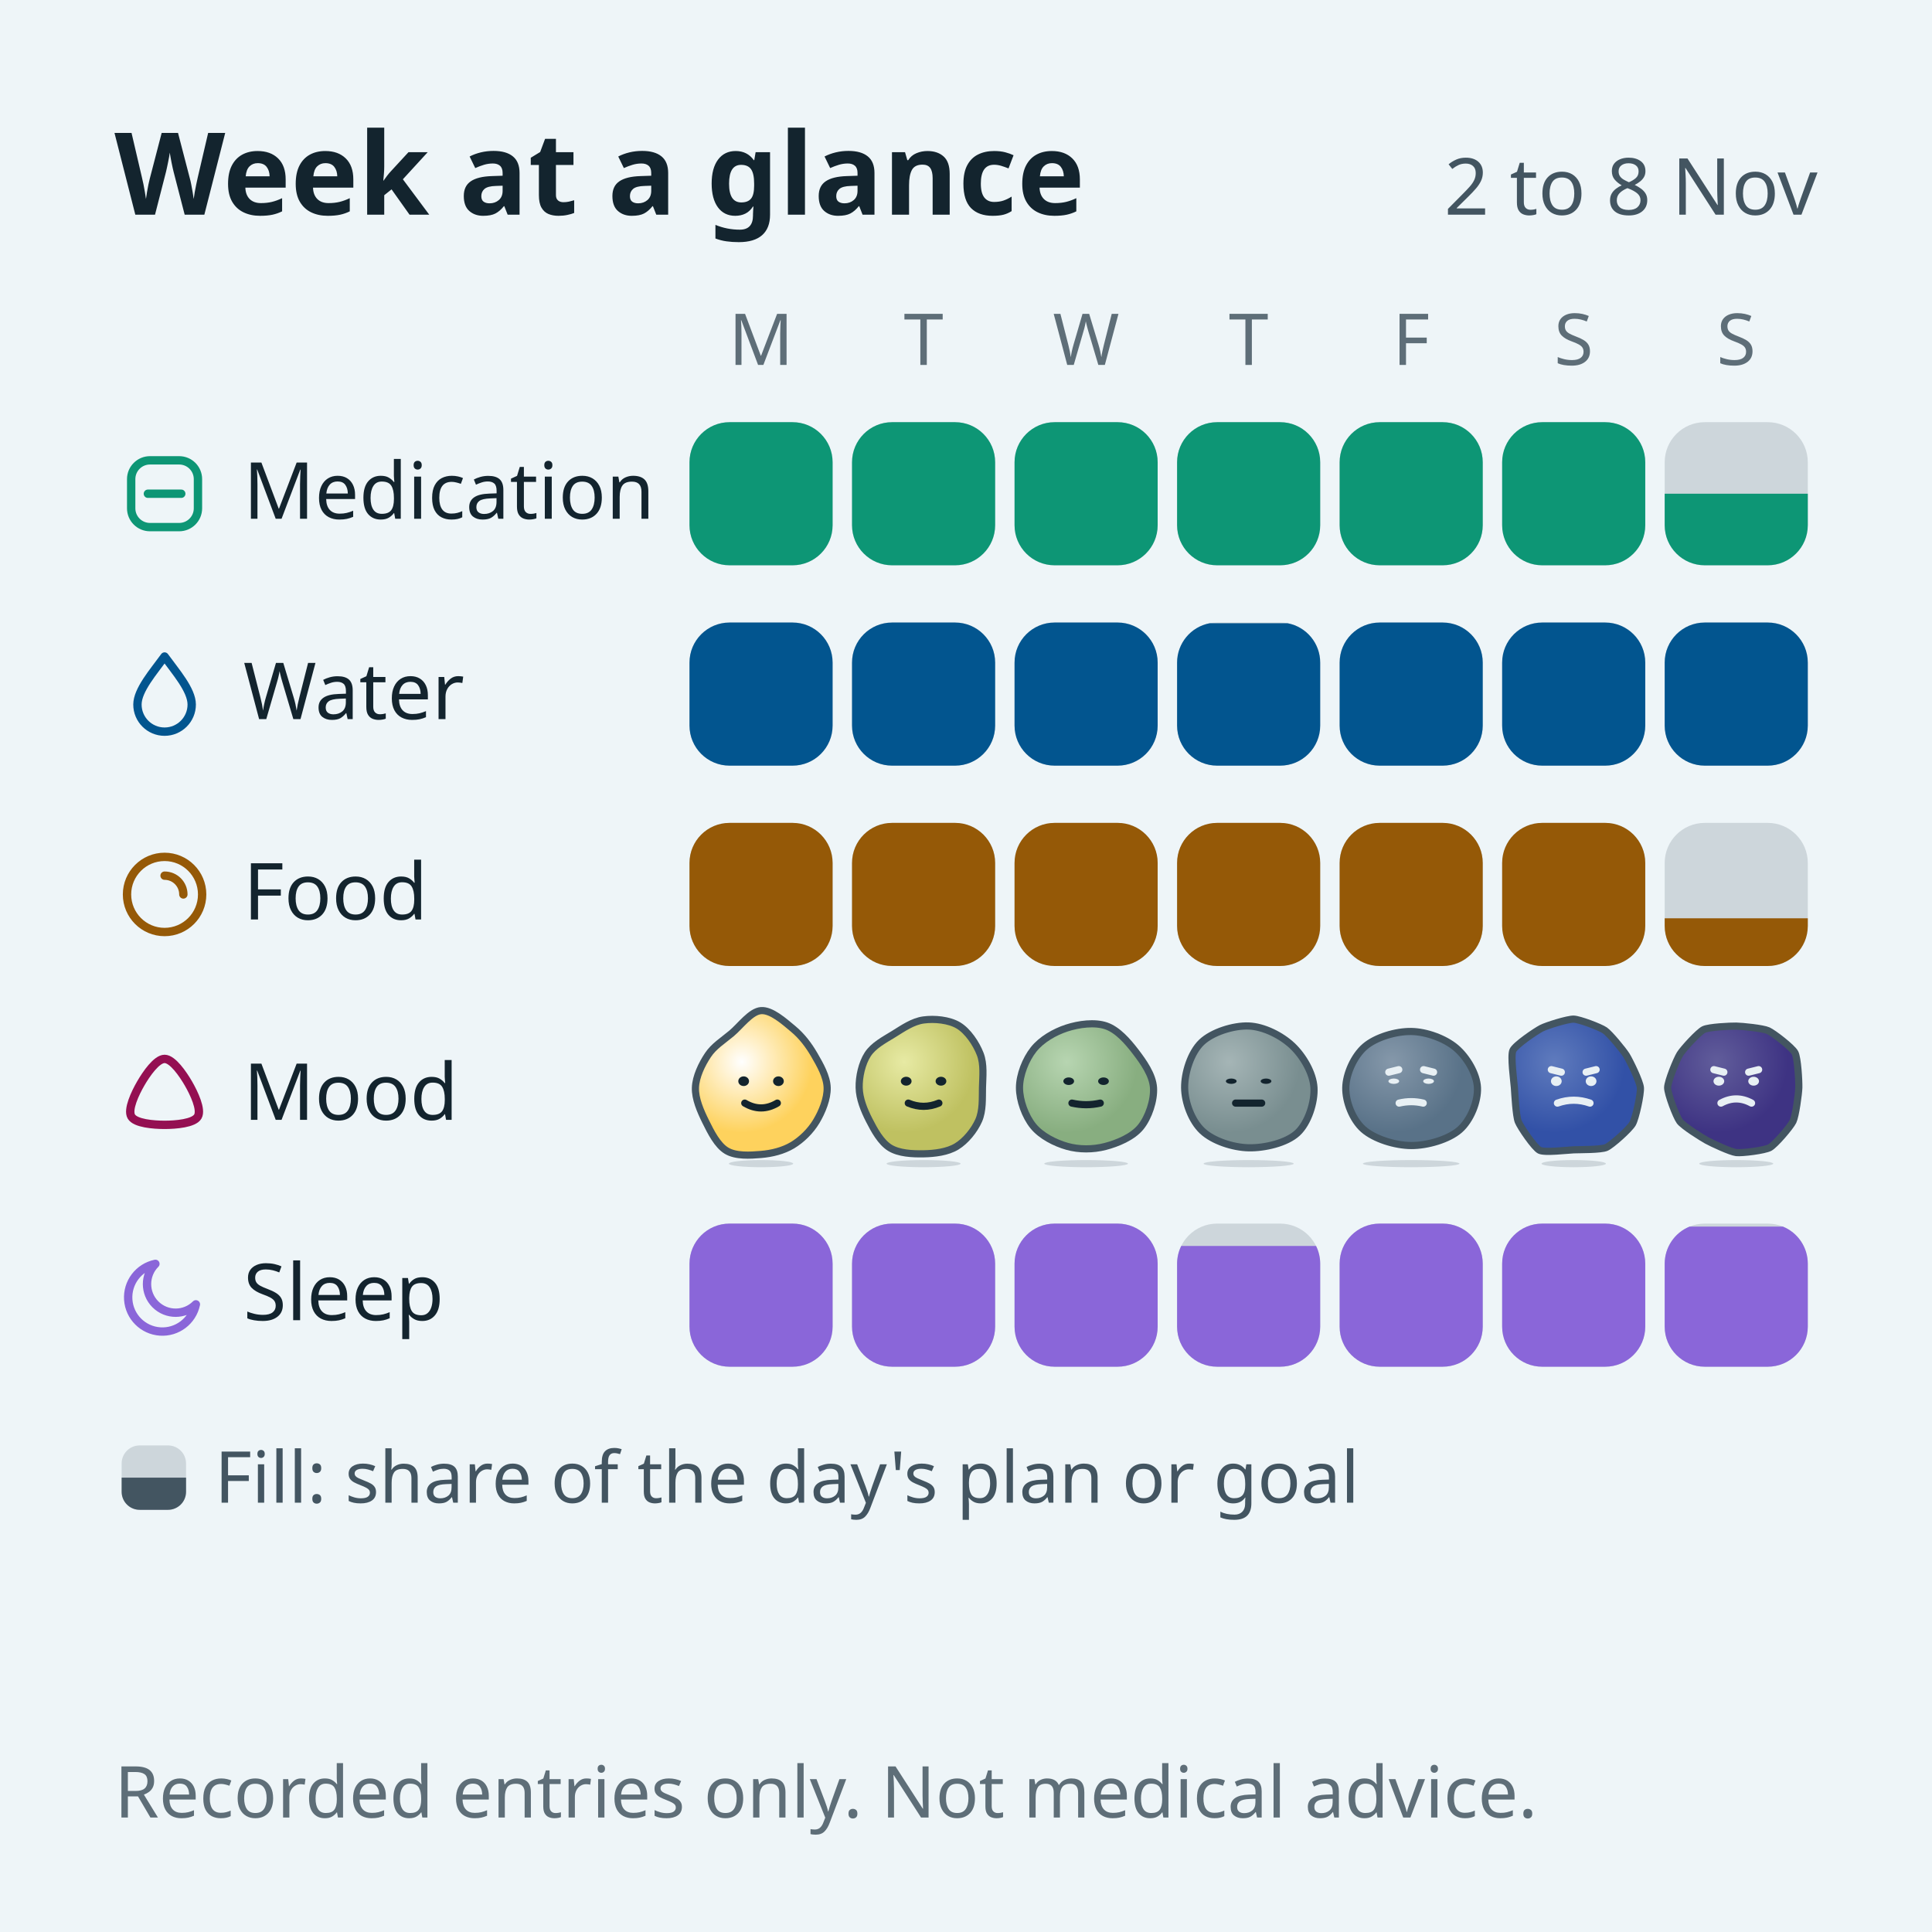
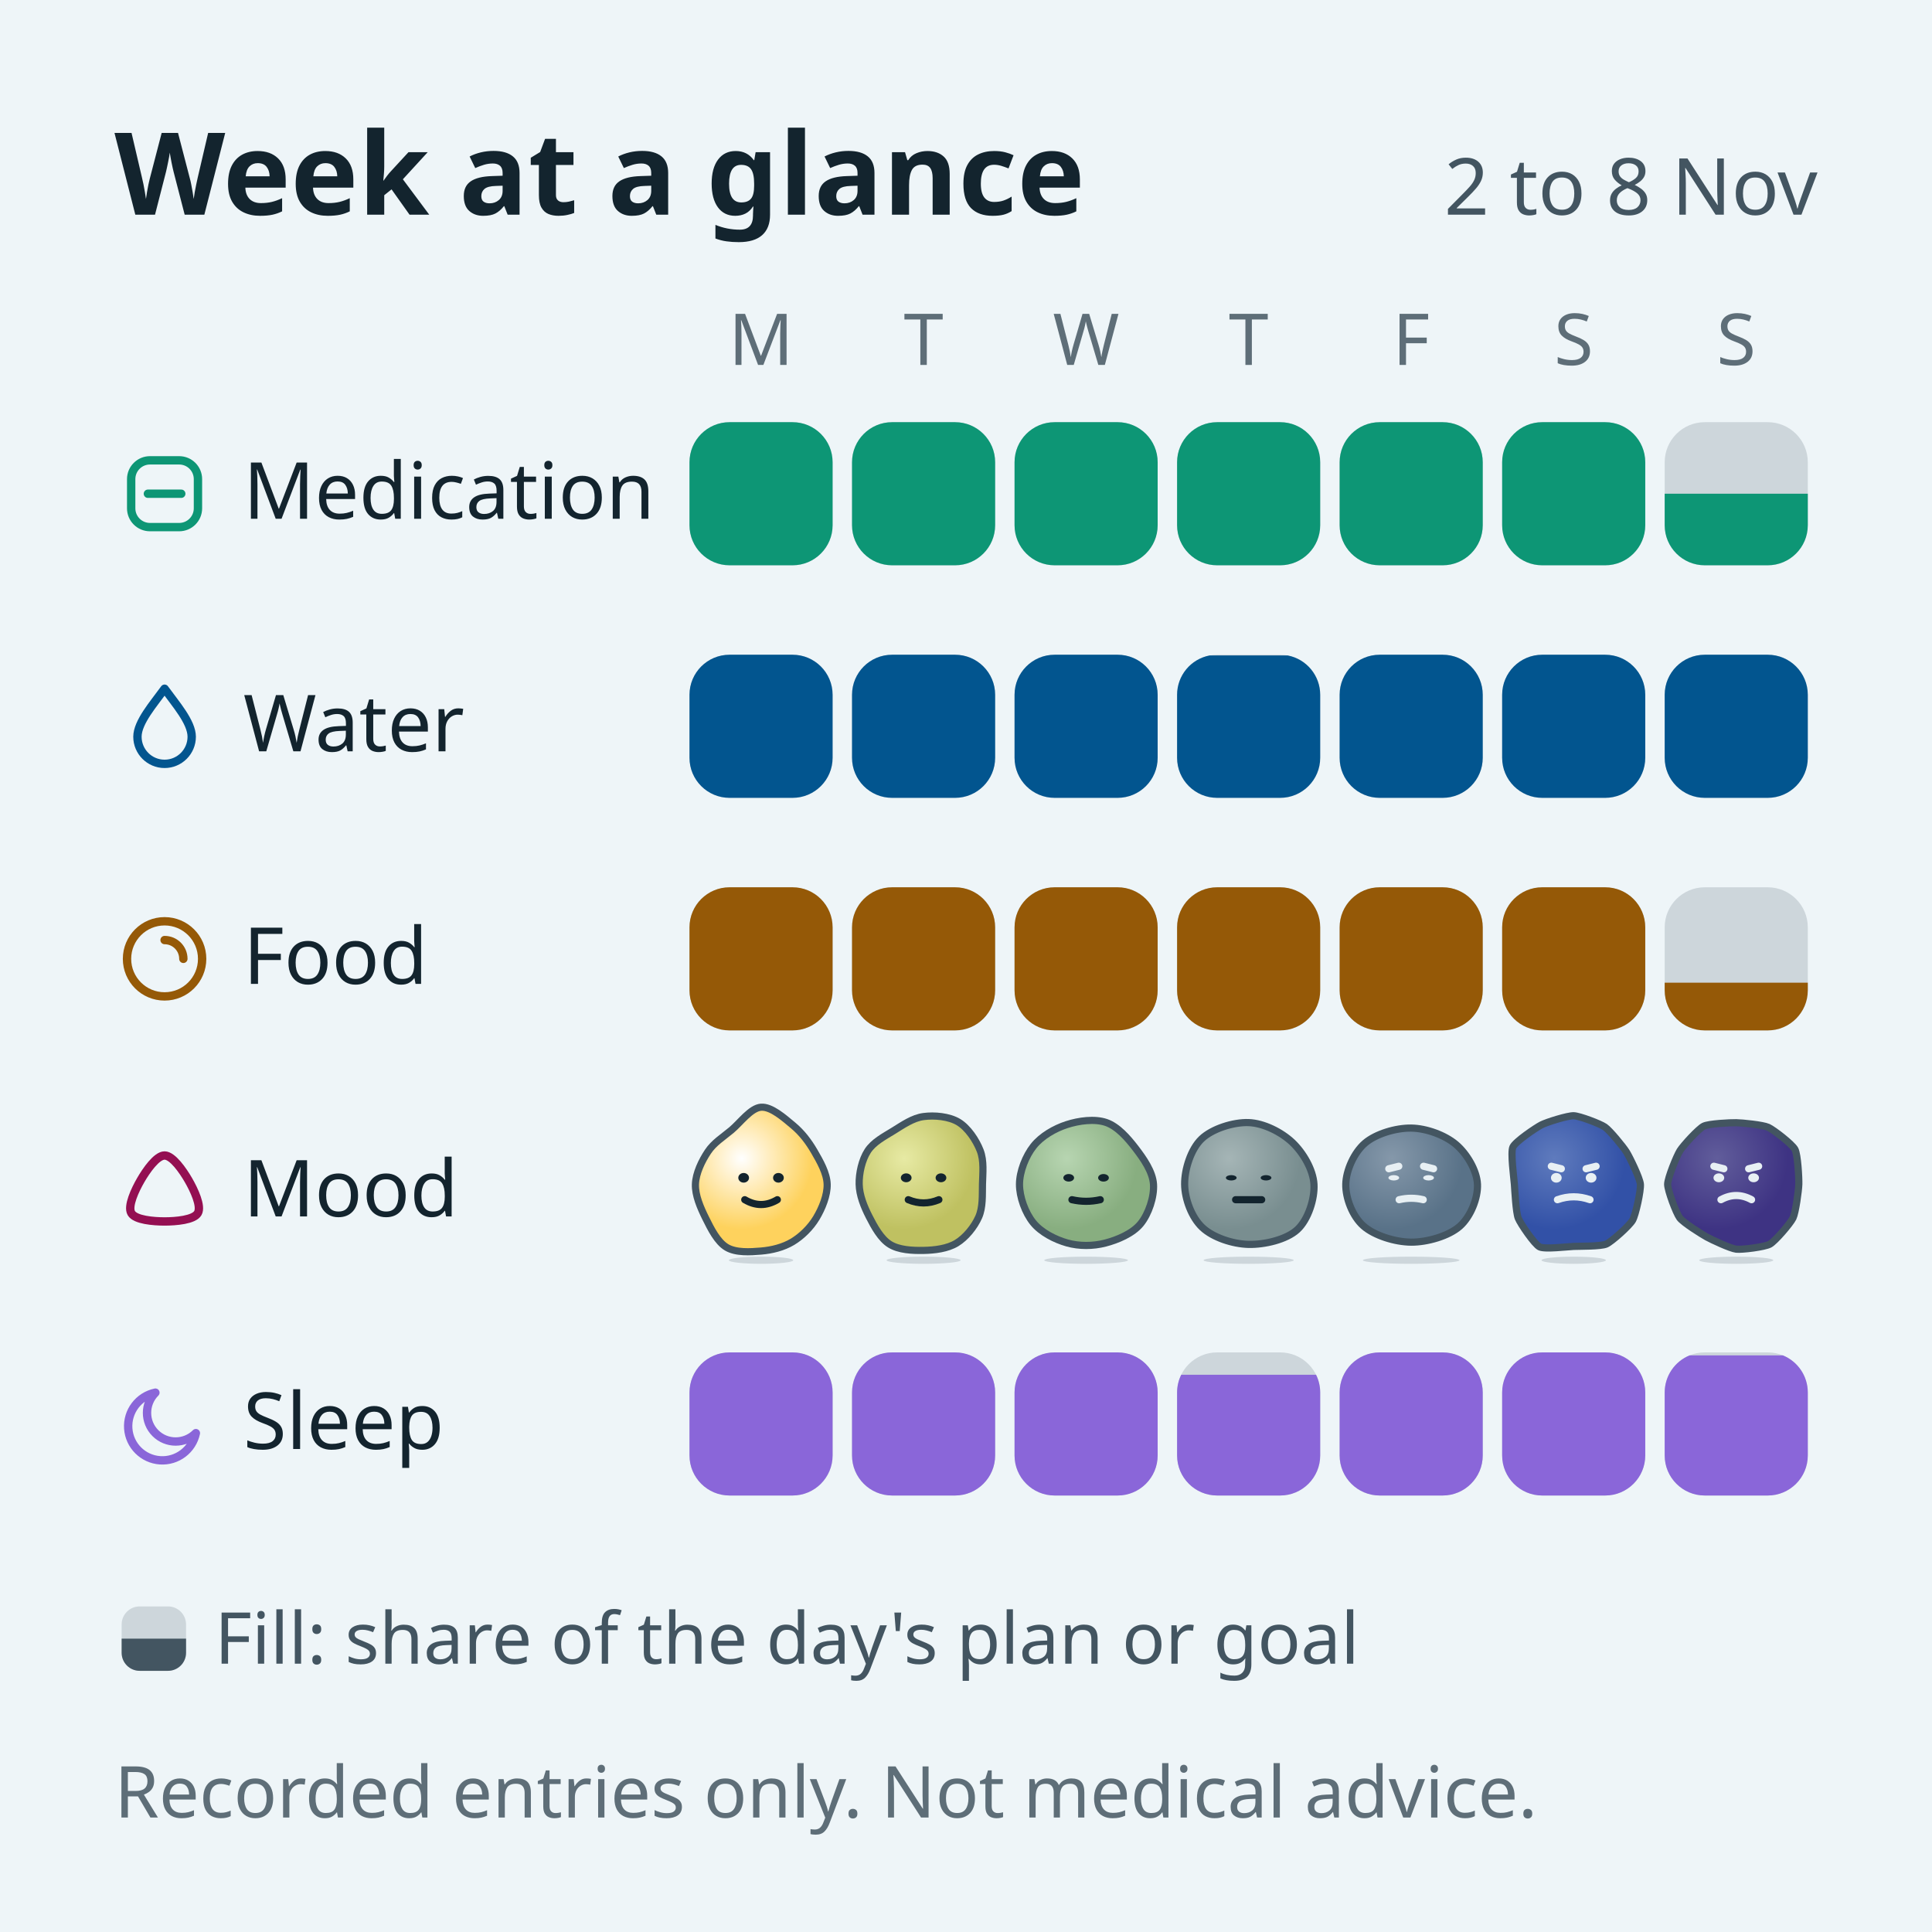
<svg xmlns="http://www.w3.org/2000/svg" width="1080" height="1080" viewBox="0 0 1080 1080">
  <defs>
-     <radialGradient id="g1" gradientUnits="userSpaceOnUse" cx="414.63" cy="593.6" r="39.6">
+     <radialGradient id="g1" gradientUnits="userSpaceOnUse" cx="414.63" cy="647.6" r="39.6">
      <stop offset="0" stop-color="#ffffff" />
      <stop offset="1" stop-color="#fed25d" />
    </radialGradient>
-     <radialGradient id="g2" gradientUnits="userSpaceOnUse" cx="505.49" cy="593.6" r="39.6">
+     <radialGradient id="g2" gradientUnits="userSpaceOnUse" cx="505.49" cy="647.6" r="39.6">
      <stop offset="0" stop-color="#e7eaa4" />
      <stop offset="1" stop-color="#bfc161" />
    </radialGradient>
-     <radialGradient id="g3" gradientUnits="userSpaceOnUse" cx="596.34" cy="593.6" r="39.6">
+     <radialGradient id="g3" gradientUnits="userSpaceOnUse" cx="596.34" cy="647.6" r="39.6">
      <stop offset="0" stop-color="#b7d5b1" />
      <stop offset="1" stop-color="#88ae80" />
    </radialGradient>
-     <radialGradient id="g4" gradientUnits="userSpaceOnUse" cx="687.2" cy="593.6" r="39.6">
+     <radialGradient id="g4" gradientUnits="userSpaceOnUse" cx="687.2" cy="647.6" r="39.6">
      <stop offset="0" stop-color="#a5b5b6" />
      <stop offset="1" stop-color="#798e90" />
    </radialGradient>
-     <radialGradient id="g5" gradientUnits="userSpaceOnUse" cx="778.06" cy="593.6" r="39.6">
+     <radialGradient id="g5" gradientUnits="userSpaceOnUse" cx="778.06" cy="647.6" r="39.6">
      <stop offset="0" stop-color="#8598aa" />
      <stop offset="1" stop-color="#597288" />
    </radialGradient>
-     <radialGradient id="g6" gradientUnits="userSpaceOnUse" cx="868.91" cy="593.6" r="39.6">
+     <radialGradient id="g6" gradientUnits="userSpaceOnUse" cx="868.91" cy="647.6" r="39.6">
      <stop offset="0" stop-color="#5f7bbd" />
      <stop offset="1" stop-color="#3251a7" />
    </radialGradient>
-     <radialGradient id="g7" gradientUnits="userSpaceOnUse" cx="959.77" cy="593.6" r="39.6">
+     <radialGradient id="g7" gradientUnits="userSpaceOnUse" cx="959.77" cy="647.6" r="39.6">
      <stop offset="0" stop-color="#615d9b" />
      <stop offset="1" stop-color="#3e3383" />
    </radialGradient>
  </defs>
  <rect width="1080" height="1080" fill="#eef5f8" />
  <text x="64" y="120" font-family="Geologica" font-weight="600" font-size="64" fill="#13242e">Week at a glance</text>
  <text x="1016" y="120" font-family="IBM Plex Sans" font-weight="500" font-size="44" fill="#435561" text-anchor="end">2 to 8 Nov</text>
  <text x="425.43" y="204" font-family="IBM Plex Sans" font-weight="500" font-size="40" fill="#5e6e78" text-anchor="middle">M</text>
  <text x="516.29" y="204" font-family="IBM Plex Sans" font-weight="500" font-size="40" fill="#5e6e78" text-anchor="middle">T</text>
  <text x="607.14" y="204" font-family="IBM Plex Sans" font-weight="500" font-size="40" fill="#5e6e78" text-anchor="middle">W</text>
  <text x="698" y="204" font-family="IBM Plex Sans" font-weight="500" font-size="40" fill="#5e6e78" text-anchor="middle">T</text>
  <text x="788.86" y="204" font-family="IBM Plex Sans" font-weight="500" font-size="40" fill="#5e6e78" text-anchor="middle">F</text>
  <text x="879.71" y="204" font-family="IBM Plex Sans" font-weight="500" font-size="40" fill="#5e6e78" text-anchor="middle">S</text>
  <text x="970.57" y="204" font-family="IBM Plex Sans" font-weight="500" font-size="40" fill="#5e6e78" text-anchor="middle">S</text>
  <g>
    <rect x="73.33" y="257.33" width="37.33" height="37.33" rx="10.5" fill="none" stroke="#0d9675" stroke-width="4.67" stroke-linecap="round" stroke-linejoin="round" />
    <line x1="82.67" y1="276" x2="101.33" y2="276" stroke="#0d9675" stroke-width="4.67" stroke-linecap="round" stroke-linejoin="round" />
  </g>
  <text x="136" y="290" font-family="IBM Plex Sans" font-weight="500" font-size="44" fill="#13242e">Medication</text>
  <g>
    <rect x="385.43" y="236" width="80" height="80" rx="22.4" fill="#cdd6db" />
    <path d="M407.83 236 L443.03 236 A22.4 22.4 0 0 1 465.43 258.4 L465.43 293.6 A22.4 22.4 0 0 1 443.03 316 L407.83 316 A22.4 22.4 0 0 1 385.43 293.6 L385.43 258.4 A22.4 22.4 0 0 1 407.83 236 Z" fill="#0d9675" />
  </g>
  <g>
    <rect x="476.29" y="236" width="80" height="80" rx="22.4" fill="#cdd6db" />
    <path d="M498.69 236 L533.89 236 A22.4 22.4 0 0 1 556.29 258.4 L556.29 293.6 A22.4 22.4 0 0 1 533.89 316 L498.69 316 A22.4 22.4 0 0 1 476.29 293.6 L476.29 258.4 A22.4 22.4 0 0 1 498.69 236 Z" fill="#0d9675" />
  </g>
  <g>
    <rect x="567.14" y="236" width="80" height="80" rx="22.4" fill="#cdd6db" />
    <path d="M589.54 236 L624.74 236 A22.4 22.4 0 0 1 647.14 258.4 L647.14 293.6 A22.4 22.4 0 0 1 624.74 316 L589.54 316 A22.4 22.4 0 0 1 567.14 293.6 L567.14 258.4 A22.4 22.4 0 0 1 589.54 236 Z" fill="#0d9675" />
  </g>
  <g>
    <rect x="658" y="236" width="80" height="80" rx="22.4" fill="#cdd6db" />
    <path d="M680.4 236 L715.6 236 A22.4 22.4 0 0 1 738 258.4 L738 293.6 A22.4 22.4 0 0 1 715.6 316 L680.4 316 A22.4 22.4 0 0 1 658 293.6 L658 258.4 A22.4 22.4 0 0 1 680.4 236 Z" fill="#0d9675" />
  </g>
  <g>
    <rect x="748.86" y="236" width="80" height="80" rx="22.4" fill="#cdd6db" />
    <path d="M771.26 236 L806.46 236 A22.4 22.4 0 0 1 828.86 258.4 L828.86 293.6 A22.4 22.4 0 0 1 806.46 316 L771.26 316 A22.4 22.4 0 0 1 748.86 293.6 L748.86 258.4 A22.4 22.4 0 0 1 771.26 236 Z" fill="#0d9675" />
  </g>
  <g>
    <rect x="839.71" y="236" width="80" height="80" rx="22.4" fill="#cdd6db" />
    <path d="M862.11 236 L897.31 236 A22.4 22.4 0 0 1 919.71 258.4 L919.71 293.6 A22.4 22.4 0 0 1 897.31 316 L862.11 316 A22.4 22.4 0 0 1 839.71 293.6 L839.71 258.4 A22.4 22.4 0 0 1 862.11 236 Z" fill="#0d9675" />
  </g>
  <g>
    <rect x="930.57" y="236" width="80" height="80" rx="22.4" fill="#cdd6db" />
    <path d="M930.57 276 L1010.57 276 L1010.57 293.6 A22.4 22.4 0 0 1 988.17 316 L952.97 316 A22.4 22.4 0 0 1 930.57 293.6 Z" fill="#0d9675" />
  </g>
  <g>
-     <path d="M92 367 C85.93 375.4 76.83 385.67 76.83 393.83 A15.17 15.17 0 0 0 107.17 393.83 C107.17 385.67 98.07 375.4 92 367 Z" fill="none" stroke="#02558f" stroke-width="4.67" stroke-linecap="round" stroke-linejoin="round" />
-   </g>
-   <text x="136" y="402" font-family="IBM Plex Sans" font-weight="500" font-size="44" fill="#13242e">Water</text>
-   <g>
-     <rect x="385.43" y="348" width="80" height="80" rx="22.4" fill="#cdd6db" />
-     <path d="M407.83 348 L443.03 348 A22.4 22.4 0 0 1 465.43 370.4 L465.43 405.6 A22.4 22.4 0 0 1 443.03 428 L407.83 428 A22.4 22.4 0 0 1 385.43 405.6 L385.43 370.4 A22.4 22.4 0 0 1 407.83 348 Z" fill="#02558f" />
-   </g>
-   <g>
-     <rect x="476.29" y="348" width="80" height="80" rx="22.4" fill="#cdd6db" />
-     <path d="M498.69 348 L533.89 348 A22.4 22.4 0 0 1 556.29 370.4 L556.29 405.6 A22.4 22.4 0 0 1 533.89 428 L498.69 428 A22.4 22.4 0 0 1 476.29 405.6 L476.29 370.4 A22.4 22.4 0 0 1 498.69 348 Z" fill="#02558f" />
-   </g>
-   <g>
-     <rect x="567.14" y="348" width="80" height="80" rx="22.4" fill="#cdd6db" />
-     <path d="M589.54 348 L624.74 348 A22.4 22.4 0 0 1 647.14 370.4 L647.14 405.6 A22.4 22.4 0 0 1 624.74 428 L589.54 428 A22.4 22.4 0 0 1 567.14 405.6 L567.14 370.4 A22.4 22.4 0 0 1 589.54 348 Z" fill="#02558f" />
-   </g>
-   <g>
-     <rect x="658" y="348" width="80" height="80" rx="22.4" fill="#cdd6db" />
-     <path d="M676.19 348.4 L719.81 348.4 A22.4 22.4 0 0 1 738 370.4 L738 405.6 A22.4 22.4 0 0 1 715.6 428 L680.4 428 A22.4 22.4 0 0 1 658 405.6 L658 370.4 A22.4 22.4 0 0 1 676.19 348.4 Z" fill="#02558f" />
-   </g>
-   <g>
-     <rect x="748.86" y="348" width="80" height="80" rx="22.4" fill="#cdd6db" />
-     <path d="M771.26 348 L806.46 348 A22.4 22.4 0 0 1 828.86 370.4 L828.86 405.6 A22.4 22.4 0 0 1 806.46 428 L771.26 428 A22.4 22.4 0 0 1 748.86 405.6 L748.86 370.4 A22.4 22.4 0 0 1 771.26 348 Z" fill="#02558f" />
-   </g>
-   <g>
-     <rect x="839.71" y="348" width="80" height="80" rx="22.4" fill="#cdd6db" />
-     <path d="M862.11 348 L897.31 348 A22.4 22.4 0 0 1 919.71 370.4 L919.71 405.6 A22.4 22.4 0 0 1 897.31 428 L862.11 428 A22.4 22.4 0 0 1 839.71 405.6 L839.71 370.4 A22.4 22.4 0 0 1 862.11 348 Z" fill="#02558f" />
-   </g>
-   <g>
-     <rect x="930.57" y="348" width="80" height="80" rx="22.4" fill="#cdd6db" />
-     <path d="M952.97 348 L988.17 348 A22.4 22.4 0 0 1 1010.57 370.4 L1010.57 405.6 A22.4 22.4 0 0 1 988.17 428 L952.97 428 A22.4 22.4 0 0 1 930.57 405.6 L930.57 370.4 A22.4 22.4 0 0 1 952.97 348 Z" fill="#02558f" />
-   </g>
-   <g>
-     <circle cx="92" cy="500" r="21" fill="none" stroke="#955907" stroke-width="4.67" stroke-linecap="round" stroke-linejoin="round" />
-     <path d="M92 489.5 A10.5 10.5 0 0 1 102.5 500" fill="none" stroke="#955907" stroke-width="4.67" stroke-linecap="round" stroke-linejoin="round" />
-   </g>
-   <text x="136" y="514" font-family="IBM Plex Sans" font-weight="500" font-size="44" fill="#13242e">Food</text>
-   <g>
-     <rect x="385.43" y="460" width="80" height="80" rx="22.4" fill="#cdd6db" />
-     <path d="M407.83 460 L443.03 460 A22.4 22.4 0 0 1 465.43 482.4 L465.43 517.6 A22.4 22.4 0 0 1 443.03 540 L407.83 540 A22.4 22.4 0 0 1 385.43 517.6 L385.43 482.4 A22.4 22.4 0 0 1 407.83 460 Z" fill="#955907" />
-   </g>
-   <g>
-     <rect x="476.29" y="460" width="80" height="80" rx="22.4" fill="#cdd6db" />
-     <path d="M498.69 460 L533.89 460 A22.4 22.4 0 0 1 556.29 482.4 L556.29 517.6 A22.4 22.4 0 0 1 533.89 540 L498.69 540 A22.4 22.4 0 0 1 476.29 517.6 L476.29 482.4 A22.4 22.4 0 0 1 498.69 460 Z" fill="#955907" />
-   </g>
-   <g>
-     <rect x="567.14" y="460" width="80" height="80" rx="22.4" fill="#cdd6db" />
-     <path d="M589.54 460 L624.74 460 A22.4 22.4 0 0 1 647.14 482.4 L647.14 517.6 A22.4 22.4 0 0 1 624.74 540 L589.54 540 A22.4 22.4 0 0 1 567.14 517.6 L567.14 482.4 A22.4 22.4 0 0 1 589.54 460 Z" fill="#955907" />
-   </g>
-   <g>
-     <rect x="658" y="460" width="80" height="80" rx="22.4" fill="#cdd6db" />
-     <path d="M680.4 460 L715.6 460 A22.4 22.4 0 0 1 738 482.4 L738 517.6 A22.4 22.4 0 0 1 715.6 540 L680.4 540 A22.4 22.4 0 0 1 658 517.6 L658 482.4 A22.4 22.4 0 0 1 680.4 460 Z" fill="#955907" />
-   </g>
-   <g>
-     <rect x="748.86" y="460" width="80" height="80" rx="22.4" fill="#cdd6db" />
-     <path d="M771.26 460 L806.46 460 A22.4 22.4 0 0 1 828.86 482.4 L828.86 517.6 A22.4 22.4 0 0 1 806.46 540 L771.26 540 A22.4 22.4 0 0 1 748.86 517.6 L748.86 482.4 A22.4 22.4 0 0 1 771.26 460 Z" fill="#955907" />
-   </g>
-   <g>
-     <rect x="839.71" y="460" width="80" height="80" rx="22.4" fill="#cdd6db" />
-     <path d="M862.11 460 L897.31 460 A22.4 22.4 0 0 1 919.71 482.4 L919.71 517.6 A22.4 22.4 0 0 1 897.31 540 L862.11 540 A22.4 22.4 0 0 1 839.71 517.6 L839.71 482.4 A22.4 22.4 0 0 1 862.11 460 Z" fill="#955907" />
-   </g>
-   <g>
-     <rect x="930.57" y="460" width="80" height="80" rx="22.4" fill="#cdd6db" />
-     <path d="M930.57 513.33 L1010.57 513.33 L1010.57 517.6 A22.4 22.4 0 0 1 988.17 540 L952.97 540 A22.4 22.4 0 0 1 930.57 517.6 Z" fill="#955907" />
-   </g>
-   <g>
-     <path d="M92 591.93 C96.45 591.93 102.24 600.33 105.34 605.7 C108.44 611.07 112.81 620.28 110.59 624.13 C108.37 627.98 98.2 628.8 92 628.8 C85.8 628.8 75.63 627.98 73.41 624.13 C71.19 620.28 75.56 611.07 78.66 605.7 C81.76 600.33 87.55 591.93 92 591.93 Z" fill="none" stroke="#940f52" stroke-width="4.67" stroke-linecap="round" stroke-linejoin="round" />
-   </g>
-   <text x="136" y="626" font-family="IBM Plex Sans" font-weight="500" font-size="44" fill="#13242e">Mood</text>
-   <g>
-     <ellipse cx="425.43" cy="650.48" rx="18" ry="2" fill="#cdd6db" />
-     <path d="M462.39 608 C462.56 614.19 459.53 621.52 456.3 626.89 C453.06 632.26 448.11 637.12 442.97 640.2 C437.82 643.27 431.56 644.84 425.43 645.35 C419.3 645.87 411.37 646.36 406.21 643.29 C401.04 640.23 397.37 632.83 394.46 626.95 C391.55 621.07 388.54 614.19 388.75 608 C388.96 601.81 392.36 594.87 395.72 589.82 C399.08 584.77 403.97 581.83 408.92 577.69 C413.87 573.54 419.69 565.37 425.43 564.94 C431.17 564.51 438.37 570.98 443.34 575.12 C448.31 579.25 452.07 584.27 455.25 589.75 C458.42 595.23 462.21 601.81 462.39 608 Z" fill="url(#g1)" stroke="#435561" stroke-width="4" stroke-linecap="round" stroke-linejoin="round" />
-     <ellipse cx="415.71" cy="604.4" rx="3" ry="2.7" fill="#13242e" />
-     <ellipse cx="435.15" cy="604.4" rx="3" ry="2.7" fill="#13242e" />
-     <path d="M416.32 616.64 Q425.43 622.04 434.54 616.64" fill="none" stroke="#13242e" stroke-width="4" stroke-linecap="round" stroke-linejoin="round" />
-   </g>
-   <g>
-     <ellipse cx="516.29" cy="650.48" rx="20.7" ry="2" fill="#cdd6db" />
-     <path d="M549.21 608 C549.07 614.19 549.51 620.84 547.1 626.32 C544.68 631.8 539.86 637.79 534.73 640.9 C529.59 644.01 522.5 644.87 516.29 644.99 C510.07 645.11 502.52 644.76 497.44 641.61 C492.37 638.47 488.71 631.7 485.85 626.1 C482.99 620.5 480.41 614.11 480.28 608 C480.14 601.89 481.83 594.4 485.04 589.42 C488.24 584.43 494.31 581.29 499.52 578.08 C504.72 574.87 510.24 570.96 516.29 570.16 C522.33 569.35 530.49 570.07 535.77 573.24 C541.04 576.41 545.69 583.39 547.93 589.18 C550.17 594.97 549.35 601.81 549.21 608 Z" fill="url(#g2)" stroke="#435561" stroke-width="4" stroke-linecap="round" stroke-linejoin="round" />
-     <ellipse cx="506.57" cy="604.4" rx="3" ry="2.48" fill="#13242e" />
-     <ellipse cx="526.01" cy="604.4" rx="3" ry="2.48" fill="#13242e" />
-     <path d="M507.73 616.64 Q516.29 620.24 524.84 616.64" fill="none" stroke="#13242e" stroke-width="4" stroke-linecap="round" stroke-linejoin="round" />
-   </g>
-   <g>
-     <ellipse cx="607.14" cy="650.48" rx="23.4" ry="2" fill="#cdd6db" />
-     <path d="M644.81 608 C645.28 615.04 642.09 624.64 637.59 630.12 C633.09 635.6 624.68 639.11 617.83 640.89 C610.98 642.66 603.19 642.7 596.49 640.8 C589.78 638.9 582.01 634.95 577.57 629.48 C573.14 624.02 569.87 615.14 569.9 608 C569.93 600.86 573.37 592.21 577.77 586.66 C582.17 581.1 589.55 576.86 596.31 574.67 C603.08 572.47 611.94 571.27 618.36 573.48 C624.77 575.69 630.39 582.15 634.8 587.91 C639.21 593.66 644.35 600.96 644.81 608 Z" fill="url(#g3)" stroke="#435561" stroke-width="4" stroke-linecap="round" stroke-linejoin="round" />
-     <ellipse cx="597.42" cy="604.4" rx="3" ry="2.11" fill="#13242e" />
-     <ellipse cx="616.86" cy="604.4" rx="3" ry="2.11" fill="#13242e" />
-     <path d="M599.22 616.64 Q607.14 618.44 615.06 616.64" fill="none" stroke="#13242e" stroke-width="4" stroke-linecap="round" stroke-linejoin="round" />
-   </g>
-   <g>
-     <ellipse cx="698" cy="650.48" rx="25.2" ry="2" fill="#cdd6db" />
-     <path d="M734.52 608 C734.99 616.13 731.29 627.77 725.21 633.37 C719.12 638.98 706.85 641.83 698 641.63 C689.15 641.43 678.07 637.79 672.11 632.18 C666.14 626.58 662.3 616.25 662.22 608 C662.14 599.75 665.67 588.44 671.64 582.69 C677.6 576.95 689.54 573.22 698 573.53 C706.46 573.85 716.3 578.85 722.39 584.59 C728.47 590.33 734.05 599.87 734.52 608 Z" fill="url(#g4)" stroke="#435561" stroke-width="4" stroke-linecap="round" stroke-linejoin="round" />
-     <ellipse cx="688.28" cy="604.4" rx="3" ry="1.5" fill="#13242e" />
-     <ellipse cx="707.72" cy="604.4" rx="3" ry="1.5" fill="#13242e" />
-     <path d="M690.71 616.64 Q698 616.64 705.29 616.64" fill="none" stroke="#13242e" stroke-width="4" stroke-linecap="round" stroke-linejoin="round" />
-   </g>
-   <g>
-     <ellipse cx="788.86" cy="650.48" rx="27" ry="2" fill="#cdd6db" />
-     <path d="M825.91 608 C826.26 615.64 822.12 626.18 815.94 631.57 C809.76 636.97 797.83 640.42 788.86 640.37 C779.89 640.32 768.22 636.68 762.12 631.28 C756.03 625.89 752.14 615.71 752.3 608 C752.45 600.29 756.94 590.25 763.04 585.02 C769.13 579.79 780.39 576.48 788.86 576.6 C797.33 576.72 807.69 580.51 813.87 585.74 C820.04 590.97 825.57 600.36 825.91 608 Z" fill="url(#g5)" stroke="#435561" stroke-width="4" stroke-linecap="round" stroke-linejoin="round" />
-     <ellipse cx="779.14" cy="604.4" rx="3" ry="1.5" fill="#e8f0f4" />
-     <ellipse cx="798.58" cy="604.4" rx="3" ry="1.5" fill="#e8f0f4" />
-     <path d="M782.13 616.64 Q788.86 615.02 795.59 616.64" fill="none" stroke="#e8f0f4" stroke-width="4" stroke-linecap="round" stroke-linejoin="round" />
-     <line x1="776.34" y1="599.34" x2="781.93" y2="597.94" stroke="#e8f0f4" stroke-width="4" stroke-linecap="round" stroke-linejoin="round" />
-     <line x1="801.37" y1="599.34" x2="795.78" y2="597.94" stroke="#e8f0f4" stroke-width="4" stroke-linecap="round" stroke-linejoin="round" />
-   </g>
-   <g>
-     <ellipse cx="879.71" cy="650.48" rx="18" ry="2" fill="#cdd6db" />
-     <path d="M916.99 608 C917.31 611.5 914.37 625.07 912.62 628.14 C910.87 631.2 900.94 640.1 897.93 641.44 C894.91 642.78 883.13 642.61 879.71 642.75 C876.3 642.89 863.49 644.46 860.64 643.01 C857.8 641.56 850 630.18 848.71 626.97 C847.42 623.76 846.82 611.65 846.55 608 C846.27 604.35 844.34 590.24 845.72 587.2 C847.1 584.16 858.53 576.43 861.64 574.82 C864.76 573.22 876.46 569.59 879.71 569.7 C882.97 569.81 894.44 574.15 897.14 576.01 C899.84 577.87 907.37 587.03 909.19 589.96 C911.01 592.89 916.68 604.5 916.99 608 Z" fill="url(#g6)" stroke="#435561" stroke-width="4" stroke-linecap="round" stroke-linejoin="round" />
-     <ellipse cx="869.99" cy="604.4" rx="3" ry="2.7" fill="#e8f0f4" />
-     <ellipse cx="889.43" cy="604.4" rx="3" ry="2.7" fill="#e8f0f4" />
-     <path d="M870.61 616.64 Q879.71 613.4 888.82 616.64" fill="none" stroke="#e8f0f4" stroke-width="4" stroke-linecap="round" stroke-linejoin="round" />
-     <line x1="867.2" y1="597.94" x2="872.79" y2="599.34" stroke="#e8f0f4" stroke-width="4" stroke-linecap="round" stroke-linejoin="round" />
-     <line x1="892.23" y1="597.94" x2="886.64" y2="599.34" stroke="#e8f0f4" stroke-width="4" stroke-linecap="round" stroke-linejoin="round" />
-   </g>
-   <g>
-     <ellipse cx="970.57" cy="650.48" rx="20.7" ry="2" fill="#cdd6db" />
-     <path d="M1005.55 608 C1005.45 611.52 1003.78 623.8 1002.3 626.87 C1000.81 629.94 992.26 639.9 989.35 641.5 C986.44 643.1 973.81 644.67 970.57 644.3 C967.34 643.93 956.95 639.07 954.05 637.47 C951.16 635.86 940.97 629.49 938.97 626.79 C936.97 624.09 932.21 611.44 932.22 608 C932.23 604.56 937.25 592.26 939.09 589.28 C940.94 586.31 949.49 576.98 952.38 575.54 C955.26 574.11 967.27 573.54 970.57 573.6 C973.87 573.65 985.41 574.8 988.42 576.16 C991.42 577.53 1001.81 585.57 1003.38 588.49 C1004.95 591.41 1005.65 604.48 1005.55 608 Z" fill="url(#g7)" stroke="#435561" stroke-width="4" stroke-linecap="round" stroke-linejoin="round" />
-     <ellipse cx="960.85" cy="604.4" rx="3" ry="2.48" fill="#e8f0f4" />
-     <ellipse cx="980.29" cy="604.4" rx="3" ry="2.48" fill="#e8f0f4" />
-     <path d="M962.02 616.64 Q970.57 611.96 979.13 616.64" fill="none" stroke="#e8f0f4" stroke-width="4" stroke-linecap="round" stroke-linejoin="round" />
-     <line x1="958.06" y1="597.94" x2="963.65" y2="599.34" stroke="#e8f0f4" stroke-width="4" stroke-linecap="round" stroke-linejoin="round" />
-     <line x1="983.09" y1="597.94" x2="977.5" y2="599.34" stroke="#e8f0f4" stroke-width="4" stroke-linecap="round" stroke-linejoin="round" />
-   </g>
-   <g>
-     <path d="M109.5 729.13 A19.13 19.13 0 1 1 86.87 706.5 A15.4 15.4 0 0 0 109.5 729.13 Z" fill="none" stroke="#8a66d9" stroke-width="4.67" stroke-linecap="round" stroke-linejoin="round" />
-   </g>
-   <text x="136" y="738" font-family="IBM Plex Sans" font-weight="500" font-size="44" fill="#13242e">Sleep</text>
-   <g>
-     <rect x="385.43" y="684" width="80" height="80" rx="22.4" fill="#cdd6db" />
-     <path d="M407.83 684 L443.03 684 A22.4 22.4 0 0 1 465.43 706.4 L465.43 741.6 A22.4 22.4 0 0 1 443.03 764 L407.83 764 A22.4 22.4 0 0 1 385.43 741.6 L385.43 706.4 A22.4 22.4 0 0 1 407.83 684 Z" fill="#8a66d9" />
-   </g>
-   <g>
-     <rect x="476.29" y="684" width="80" height="80" rx="22.4" fill="#cdd6db" />
-     <path d="M498.69 684 L533.89 684 A22.4 22.4 0 0 1 556.29 706.4 L556.29 741.6 A22.4 22.4 0 0 1 533.89 764 L498.69 764 A22.4 22.4 0 0 1 476.29 741.6 L476.29 706.4 A22.4 22.4 0 0 1 498.69 684 Z" fill="#8a66d9" />
-   </g>
-   <g>
-     <rect x="567.14" y="684" width="80" height="80" rx="22.4" fill="#cdd6db" />
-     <path d="M589.54 684 L624.74 684 A22.4 22.4 0 0 1 647.14 706.4 L647.14 741.6 A22.4 22.4 0 0 1 624.74 764 L589.54 764 A22.4 22.4 0 0 1 567.14 741.6 L567.14 706.4 A22.4 22.4 0 0 1 589.54 684 Z" fill="#8a66d9" />
-   </g>
-   <g>
-     <rect x="658" y="684" width="80" height="80" rx="22.4" fill="#cdd6db" />
-     <path d="M660.31 696.5 L735.69 696.5 A22.4 22.4 0 0 1 738 706.4 L738 741.6 A22.4 22.4 0 0 1 715.6 764 L680.4 764 A22.4 22.4 0 0 1 658 741.6 L658 706.4 A22.4 22.4 0 0 1 660.31 696.5 Z" fill="#8a66d9" />
-   </g>
-   <g>
-     <rect x="748.86" y="684" width="80" height="80" rx="22.4" fill="#cdd6db" />
-     <path d="M771.26 684 L806.46 684 A22.4 22.4 0 0 1 828.86 706.4 L828.86 741.6 A22.4 22.4 0 0 1 806.46 764 L771.26 764 A22.4 22.4 0 0 1 748.86 741.6 L748.86 706.4 A22.4 22.4 0 0 1 771.26 684 Z" fill="#8a66d9" />
-   </g>
-   <g>
-     <rect x="839.71" y="684" width="80" height="80" rx="22.4" fill="#cdd6db" />
-     <path d="M862.11 684 L897.31 684 A22.4 22.4 0 0 1 919.71 706.4 L919.71 741.6 A22.4 22.4 0 0 1 897.31 764 L862.11 764 A22.4 22.4 0 0 1 839.71 741.6 L839.71 706.4 A22.4 22.4 0 0 1 862.11 684 Z" fill="#8a66d9" />
-   </g>
-   <g>
-     <rect x="930.57" y="684" width="80" height="80" rx="22.4" fill="#cdd6db" />
-     <path d="M944.49 685.67 L996.65 685.67 A22.4 22.4 0 0 1 1010.57 706.4 L1010.57 741.6 A22.4 22.4 0 0 1 988.17 764 L952.97 764 A22.4 22.4 0 0 1 930.57 741.6 L930.57 706.4 A22.4 22.4 0 0 1 944.49 685.67 Z" fill="#8a66d9" />
-   </g>
-   <g>
-     <rect x="68" y="808" width="36" height="36" rx="10.08" fill="#cdd6db" />
-     <path d="M68 826 L104 826 L104 833.92 A10.08 10.08 0 0 1 93.92 844 L78.08 844 A10.08 10.08 0 0 1 68 833.92 Z" fill="#435561" />
-   </g>
-   <text x="120" y="840" font-family="IBM Plex Sans" font-weight="500" font-size="40" fill="#435561">Fill: share of the day's plan or goal</text>
+     <path d="M92 385 C85.93 393.4 76.83 403.67 76.83 411.83 A15.17 15.17 0 0 0 107.17 411.83 C107.17 403.67 98.07 393.4 92 385 Z" fill="none" stroke="#02558f" stroke-width="4.67" stroke-linecap="round" stroke-linejoin="round" />
+   </g>
+   <text x="136" y="420" font-family="IBM Plex Sans" font-weight="500" font-size="44" fill="#13242e">Water</text>
+   <g>
+     <rect x="385.43" y="366" width="80" height="80" rx="22.4" fill="#cdd6db" />
+     <path d="M407.83 366 L443.03 366 A22.4 22.4 0 0 1 465.43 388.4 L465.43 423.6 A22.4 22.4 0 0 1 443.03 446 L407.83 446 A22.4 22.4 0 0 1 385.43 423.6 L385.43 388.4 A22.4 22.4 0 0 1 407.83 366 Z" fill="#02558f" />
+   </g>
+   <g>
+     <rect x="476.29" y="366" width="80" height="80" rx="22.4" fill="#cdd6db" />
+     <path d="M498.69 366 L533.89 366 A22.4 22.4 0 0 1 556.29 388.4 L556.29 423.6 A22.4 22.4 0 0 1 533.89 446 L498.69 446 A22.4 22.4 0 0 1 476.29 423.6 L476.29 388.4 A22.4 22.4 0 0 1 498.69 366 Z" fill="#02558f" />
+   </g>
+   <g>
+     <rect x="567.14" y="366" width="80" height="80" rx="22.4" fill="#cdd6db" />
+     <path d="M589.54 366 L624.74 366 A22.4 22.4 0 0 1 647.14 388.4 L647.14 423.6 A22.4 22.4 0 0 1 624.74 446 L589.54 446 A22.4 22.4 0 0 1 567.14 423.6 L567.14 388.4 A22.4 22.4 0 0 1 589.54 366 Z" fill="#02558f" />
+   </g>
+   <g>
+     <rect x="658" y="366" width="80" height="80" rx="22.4" fill="#cdd6db" />
+     <path d="M676.19 366.4 L719.81 366.4 A22.4 22.4 0 0 1 738 388.4 L738 423.6 A22.4 22.4 0 0 1 715.6 446 L680.4 446 A22.4 22.4 0 0 1 658 423.6 L658 388.4 A22.4 22.4 0 0 1 676.19 366.4 Z" fill="#02558f" />
+   </g>
+   <g>
+     <rect x="748.86" y="366" width="80" height="80" rx="22.4" fill="#cdd6db" />
+     <path d="M771.26 366 L806.46 366 A22.4 22.4 0 0 1 828.86 388.4 L828.86 423.6 A22.4 22.4 0 0 1 806.46 446 L771.26 446 A22.4 22.4 0 0 1 748.86 423.6 L748.86 388.4 A22.4 22.4 0 0 1 771.26 366 Z" fill="#02558f" />
+   </g>
+   <g>
+     <rect x="839.71" y="366" width="80" height="80" rx="22.4" fill="#cdd6db" />
+     <path d="M862.11 366 L897.31 366 A22.4 22.4 0 0 1 919.71 388.4 L919.71 423.6 A22.4 22.4 0 0 1 897.31 446 L862.11 446 A22.4 22.4 0 0 1 839.71 423.6 L839.71 388.4 A22.4 22.4 0 0 1 862.11 366 Z" fill="#02558f" />
+   </g>
+   <g>
+     <rect x="930.57" y="366" width="80" height="80" rx="22.4" fill="#cdd6db" />
+     <path d="M952.97 366 L988.17 366 A22.4 22.4 0 0 1 1010.57 388.4 L1010.57 423.6 A22.4 22.4 0 0 1 988.17 446 L952.97 446 A22.4 22.4 0 0 1 930.57 423.6 L930.57 388.4 A22.4 22.4 0 0 1 952.97 366 Z" fill="#02558f" />
+   </g>
+   <g>
+     <circle cx="92" cy="536" r="21" fill="none" stroke="#955907" stroke-width="4.67" stroke-linecap="round" stroke-linejoin="round" />
+     <path d="M92 525.5 A10.5 10.5 0 0 1 102.5 536" fill="none" stroke="#955907" stroke-width="4.67" stroke-linecap="round" stroke-linejoin="round" />
+   </g>
+   <text x="136" y="550" font-family="IBM Plex Sans" font-weight="500" font-size="44" fill="#13242e">Food</text>
+   <g>
+     <rect x="385.43" y="496" width="80" height="80" rx="22.4" fill="#cdd6db" />
+     <path d="M407.83 496 L443.03 496 A22.4 22.4 0 0 1 465.43 518.4 L465.43 553.6 A22.4 22.4 0 0 1 443.03 576 L407.83 576 A22.4 22.4 0 0 1 385.43 553.6 L385.43 518.4 A22.4 22.4 0 0 1 407.83 496 Z" fill="#955907" />
+   </g>
+   <g>
+     <rect x="476.29" y="496" width="80" height="80" rx="22.4" fill="#cdd6db" />
+     <path d="M498.69 496 L533.89 496 A22.4 22.4 0 0 1 556.29 518.4 L556.29 553.6 A22.4 22.4 0 0 1 533.89 576 L498.69 576 A22.4 22.4 0 0 1 476.29 553.6 L476.29 518.4 A22.4 22.4 0 0 1 498.69 496 Z" fill="#955907" />
+   </g>
+   <g>
+     <rect x="567.14" y="496" width="80" height="80" rx="22.4" fill="#cdd6db" />
+     <path d="M589.54 496 L624.74 496 A22.4 22.4 0 0 1 647.14 518.4 L647.14 553.6 A22.4 22.4 0 0 1 624.74 576 L589.54 576 A22.4 22.4 0 0 1 567.14 553.6 L567.14 518.4 A22.4 22.4 0 0 1 589.54 496 Z" fill="#955907" />
+   </g>
+   <g>
+     <rect x="658" y="496" width="80" height="80" rx="22.4" fill="#cdd6db" />
+     <path d="M680.4 496 L715.6 496 A22.4 22.4 0 0 1 738 518.4 L738 553.6 A22.4 22.4 0 0 1 715.6 576 L680.4 576 A22.4 22.4 0 0 1 658 553.6 L658 518.4 A22.4 22.4 0 0 1 680.4 496 Z" fill="#955907" />
+   </g>
+   <g>
+     <rect x="748.86" y="496" width="80" height="80" rx="22.4" fill="#cdd6db" />
+     <path d="M771.26 496 L806.46 496 A22.4 22.4 0 0 1 828.86 518.4 L828.86 553.6 A22.4 22.4 0 0 1 806.46 576 L771.26 576 A22.4 22.4 0 0 1 748.86 553.6 L748.86 518.4 A22.4 22.4 0 0 1 771.26 496 Z" fill="#955907" />
+   </g>
+   <g>
+     <rect x="839.71" y="496" width="80" height="80" rx="22.4" fill="#cdd6db" />
+     <path d="M862.11 496 L897.31 496 A22.4 22.4 0 0 1 919.71 518.4 L919.71 553.6 A22.4 22.4 0 0 1 897.31 576 L862.11 576 A22.4 22.4 0 0 1 839.71 553.6 L839.71 518.4 A22.4 22.4 0 0 1 862.11 496 Z" fill="#955907" />
+   </g>
+   <g>
+     <rect x="930.57" y="496" width="80" height="80" rx="22.4" fill="#cdd6db" />
+     <path d="M930.57 549.33 L1010.57 549.33 L1010.57 553.6 A22.4 22.4 0 0 1 988.17 576 L952.97 576 A22.4 22.4 0 0 1 930.57 553.6 Z" fill="#955907" />
+   </g>
+   <g>
+     <path d="M92 645.93 C96.45 645.93 102.24 654.33 105.34 659.7 C108.44 665.07 112.81 674.28 110.59 678.13 C108.37 681.98 98.2 682.8 92 682.8 C85.8 682.8 75.63 681.98 73.41 678.13 C71.19 674.28 75.56 665.07 78.66 659.7 C81.76 654.33 87.55 645.93 92 645.93 Z" fill="none" stroke="#940f52" stroke-width="4.67" stroke-linecap="round" stroke-linejoin="round" />
+   </g>
+   <text x="136" y="680" font-family="IBM Plex Sans" font-weight="500" font-size="44" fill="#13242e">Mood</text>
+   <g>
+     <ellipse cx="425.43" cy="704.48" rx="18" ry="2" fill="#cdd6db" />
+     <path d="M462.39 662 C462.56 668.19 459.53 675.52 456.3 680.89 C453.06 686.26 448.11 691.12 442.97 694.2 C437.82 697.27 431.56 698.84 425.43 699.35 C419.3 699.87 411.37 700.36 406.21 697.29 C401.04 694.23 397.37 686.83 394.46 680.95 C391.55 675.07 388.54 668.19 388.75 662 C388.96 655.81 392.36 648.87 395.72 643.82 C399.08 638.77 403.97 635.83 408.92 631.69 C413.87 627.54 419.69 619.37 425.43 618.94 C431.17 618.51 438.37 624.98 443.34 629.12 C448.31 633.25 452.07 638.27 455.25 643.75 C458.42 649.23 462.21 655.81 462.39 662 Z" fill="url(#g1)" stroke="#435561" stroke-width="4" stroke-linecap="round" stroke-linejoin="round" />
+     <ellipse cx="415.71" cy="658.4" rx="3" ry="2.7" fill="#13242e" />
+     <ellipse cx="435.15" cy="658.4" rx="3" ry="2.7" fill="#13242e" />
+     <path d="M416.32 670.64 Q425.43 676.04 434.54 670.64" fill="none" stroke="#13242e" stroke-width="4" stroke-linecap="round" stroke-linejoin="round" />
+   </g>
+   <g>
+     <ellipse cx="516.29" cy="704.48" rx="20.7" ry="2" fill="#cdd6db" />
+     <path d="M549.21 662 C549.07 668.19 549.51 674.84 547.1 680.32 C544.68 685.8 539.86 691.79 534.73 694.9 C529.59 698.01 522.5 698.87 516.29 698.99 C510.07 699.11 502.52 698.76 497.44 695.61 C492.37 692.47 488.71 685.7 485.85 680.1 C482.99 674.5 480.41 668.11 480.28 662 C480.14 655.89 481.83 648.4 485.04 643.42 C488.24 638.43 494.31 635.29 499.52 632.08 C504.72 628.87 510.24 624.96 516.29 624.16 C522.33 623.35 530.49 624.07 535.77 627.24 C541.04 630.41 545.69 637.39 547.93 643.18 C550.17 648.97 549.35 655.81 549.21 662 Z" fill="url(#g2)" stroke="#435561" stroke-width="4" stroke-linecap="round" stroke-linejoin="round" />
+     <ellipse cx="506.57" cy="658.4" rx="3" ry="2.48" fill="#13242e" />
+     <ellipse cx="526.01" cy="658.4" rx="3" ry="2.48" fill="#13242e" />
+     <path d="M507.73 670.64 Q516.29 674.24 524.84 670.64" fill="none" stroke="#13242e" stroke-width="4" stroke-linecap="round" stroke-linejoin="round" />
+   </g>
+   <g>
+     <ellipse cx="607.14" cy="704.48" rx="23.4" ry="2" fill="#cdd6db" />
+     <path d="M644.81 662 C645.28 669.04 642.09 678.64 637.59 684.12 C633.09 689.6 624.68 693.11 617.83 694.89 C610.98 696.66 603.19 696.7 596.49 694.8 C589.78 692.9 582.01 688.95 577.57 683.48 C573.14 678.02 569.87 669.14 569.9 662 C569.93 654.86 573.37 646.21 577.77 640.66 C582.17 635.1 589.55 630.86 596.31 628.67 C603.08 626.47 611.94 625.27 618.36 627.48 C624.77 629.69 630.39 636.15 634.8 641.91 C639.21 647.66 644.35 654.96 644.81 662 Z" fill="url(#g3)" stroke="#435561" stroke-width="4" stroke-linecap="round" stroke-linejoin="round" />
+     <ellipse cx="597.42" cy="658.4" rx="3" ry="2.11" fill="#13242e" />
+     <ellipse cx="616.86" cy="658.4" rx="3" ry="2.11" fill="#13242e" />
+     <path d="M599.22 670.64 Q607.14 672.44 615.06 670.64" fill="none" stroke="#13242e" stroke-width="4" stroke-linecap="round" stroke-linejoin="round" />
+   </g>
+   <g>
+     <ellipse cx="698" cy="704.48" rx="25.2" ry="2" fill="#cdd6db" />
+     <path d="M734.52 662 C734.99 670.13 731.29 681.77 725.21 687.37 C719.12 692.98 706.85 695.83 698 695.63 C689.15 695.43 678.07 691.79 672.11 686.18 C666.14 680.58 662.3 670.25 662.22 662 C662.14 653.75 665.67 642.44 671.64 636.69 C677.6 630.95 689.54 627.22 698 627.53 C706.46 627.85 716.3 632.85 722.39 638.59 C728.47 644.33 734.05 653.87 734.52 662 Z" fill="url(#g4)" stroke="#435561" stroke-width="4" stroke-linecap="round" stroke-linejoin="round" />
+     <ellipse cx="688.28" cy="658.4" rx="3" ry="1.5" fill="#13242e" />
+     <ellipse cx="707.72" cy="658.4" rx="3" ry="1.5" fill="#13242e" />
+     <path d="M690.71 670.64 Q698 670.64 705.29 670.64" fill="none" stroke="#13242e" stroke-width="4" stroke-linecap="round" stroke-linejoin="round" />
+   </g>
+   <g>
+     <ellipse cx="788.86" cy="704.48" rx="27" ry="2" fill="#cdd6db" />
+     <path d="M825.91 662 C826.26 669.64 822.12 680.18 815.94 685.57 C809.76 690.97 797.83 694.42 788.86 694.37 C779.89 694.32 768.22 690.68 762.12 685.28 C756.03 679.89 752.14 669.71 752.3 662 C752.45 654.29 756.94 644.25 763.04 639.02 C769.13 633.79 780.39 630.48 788.86 630.6 C797.33 630.72 807.69 634.51 813.87 639.74 C820.04 644.97 825.57 654.36 825.91 662 Z" fill="url(#g5)" stroke="#435561" stroke-width="4" stroke-linecap="round" stroke-linejoin="round" />
+     <ellipse cx="779.14" cy="658.4" rx="3" ry="1.5" fill="#e8f0f4" />
+     <ellipse cx="798.58" cy="658.4" rx="3" ry="1.5" fill="#e8f0f4" />
+     <path d="M782.13 670.64 Q788.86 669.02 795.59 670.64" fill="none" stroke="#e8f0f4" stroke-width="4" stroke-linecap="round" stroke-linejoin="round" />
+     <line x1="776.34" y1="653.34" x2="781.93" y2="651.94" stroke="#e8f0f4" stroke-width="4" stroke-linecap="round" stroke-linejoin="round" />
+     <line x1="801.37" y1="653.34" x2="795.78" y2="651.94" stroke="#e8f0f4" stroke-width="4" stroke-linecap="round" stroke-linejoin="round" />
+   </g>
+   <g>
+     <ellipse cx="879.71" cy="704.48" rx="18" ry="2" fill="#cdd6db" />
+     <path d="M916.99 662 C917.31 665.5 914.37 679.07 912.62 682.14 C910.87 685.2 900.94 694.1 897.93 695.44 C894.91 696.78 883.13 696.61 879.71 696.75 C876.3 696.89 863.49 698.46 860.64 697.01 C857.8 695.56 850 684.18 848.71 680.97 C847.42 677.76 846.82 665.65 846.55 662 C846.27 658.35 844.34 644.24 845.72 641.2 C847.1 638.16 858.53 630.43 861.64 628.82 C864.76 627.22 876.46 623.59 879.71 623.7 C882.97 623.81 894.44 628.15 897.14 630.01 C899.84 631.87 907.37 641.03 909.19 643.96 C911.01 646.89 916.68 658.5 916.99 662 Z" fill="url(#g6)" stroke="#435561" stroke-width="4" stroke-linecap="round" stroke-linejoin="round" />
+     <ellipse cx="869.99" cy="658.4" rx="3" ry="2.7" fill="#e8f0f4" />
+     <ellipse cx="889.43" cy="658.4" rx="3" ry="2.7" fill="#e8f0f4" />
+     <path d="M870.61 670.64 Q879.71 667.4 888.82 670.64" fill="none" stroke="#e8f0f4" stroke-width="4" stroke-linecap="round" stroke-linejoin="round" />
+     <line x1="867.2" y1="651.94" x2="872.79" y2="653.34" stroke="#e8f0f4" stroke-width="4" stroke-linecap="round" stroke-linejoin="round" />
+     <line x1="892.23" y1="651.94" x2="886.64" y2="653.34" stroke="#e8f0f4" stroke-width="4" stroke-linecap="round" stroke-linejoin="round" />
+   </g>
+   <g>
+     <ellipse cx="970.57" cy="704.48" rx="20.7" ry="2" fill="#cdd6db" />
+     <path d="M1005.55 662 C1005.45 665.52 1003.78 677.8 1002.3 680.87 C1000.81 683.94 992.26 693.9 989.35 695.5 C986.44 697.1 973.81 698.67 970.57 698.3 C967.34 697.93 956.95 693.07 954.05 691.47 C951.16 689.86 940.97 683.49 938.97 680.79 C936.97 678.09 932.21 665.44 932.22 662 C932.23 658.56 937.25 646.26 939.09 643.28 C940.94 640.31 949.49 630.98 952.38 629.54 C955.26 628.11 967.27 627.54 970.57 627.6 C973.87 627.65 985.41 628.8 988.42 630.16 C991.42 631.53 1001.81 639.57 1003.38 642.49 C1004.95 645.41 1005.65 658.48 1005.55 662 Z" fill="url(#g7)" stroke="#435561" stroke-width="4" stroke-linecap="round" stroke-linejoin="round" />
+     <ellipse cx="960.85" cy="658.4" rx="3" ry="2.48" fill="#e8f0f4" />
+     <ellipse cx="980.29" cy="658.4" rx="3" ry="2.48" fill="#e8f0f4" />
+     <path d="M962.02 670.64 Q970.57 665.96 979.13 670.64" fill="none" stroke="#e8f0f4" stroke-width="4" stroke-linecap="round" stroke-linejoin="round" />
+     <line x1="958.06" y1="651.94" x2="963.65" y2="653.34" stroke="#e8f0f4" stroke-width="4" stroke-linecap="round" stroke-linejoin="round" />
+     <line x1="983.09" y1="651.94" x2="977.5" y2="653.34" stroke="#e8f0f4" stroke-width="4" stroke-linecap="round" stroke-linejoin="round" />
+   </g>
+   <g>
+     <path d="M109.5 801.13 A19.13 19.13 0 1 1 86.87 778.5 A15.4 15.4 0 0 0 109.5 801.13 Z" fill="none" stroke="#8a66d9" stroke-width="4.67" stroke-linecap="round" stroke-linejoin="round" />
+   </g>
+   <text x="136" y="810" font-family="IBM Plex Sans" font-weight="500" font-size="44" fill="#13242e">Sleep</text>
+   <g>
+     <rect x="385.43" y="756" width="80" height="80" rx="22.4" fill="#cdd6db" />
+     <path d="M407.83 756 L443.03 756 A22.4 22.4 0 0 1 465.43 778.4 L465.43 813.6 A22.4 22.4 0 0 1 443.03 836 L407.83 836 A22.4 22.4 0 0 1 385.43 813.6 L385.43 778.4 A22.4 22.4 0 0 1 407.83 756 Z" fill="#8a66d9" />
+   </g>
+   <g>
+     <rect x="476.29" y="756" width="80" height="80" rx="22.4" fill="#cdd6db" />
+     <path d="M498.69 756 L533.89 756 A22.4 22.4 0 0 1 556.29 778.4 L556.29 813.6 A22.4 22.4 0 0 1 533.89 836 L498.69 836 A22.4 22.4 0 0 1 476.29 813.6 L476.29 778.4 A22.4 22.4 0 0 1 498.69 756 Z" fill="#8a66d9" />
+   </g>
+   <g>
+     <rect x="567.14" y="756" width="80" height="80" rx="22.4" fill="#cdd6db" />
+     <path d="M589.54 756 L624.74 756 A22.4 22.4 0 0 1 647.14 778.4 L647.14 813.6 A22.4 22.4 0 0 1 624.74 836 L589.54 836 A22.4 22.4 0 0 1 567.14 813.6 L567.14 778.4 A22.4 22.4 0 0 1 589.54 756 Z" fill="#8a66d9" />
+   </g>
+   <g>
+     <rect x="658" y="756" width="80" height="80" rx="22.4" fill="#cdd6db" />
+     <path d="M660.31 768.5 L735.69 768.5 A22.4 22.4 0 0 1 738 778.4 L738 813.6 A22.4 22.4 0 0 1 715.6 836 L680.4 836 A22.4 22.4 0 0 1 658 813.6 L658 778.4 A22.4 22.4 0 0 1 660.31 768.5 Z" fill="#8a66d9" />
+   </g>
+   <g>
+     <rect x="748.86" y="756" width="80" height="80" rx="22.4" fill="#cdd6db" />
+     <path d="M771.26 756 L806.46 756 A22.4 22.4 0 0 1 828.86 778.4 L828.86 813.6 A22.4 22.4 0 0 1 806.46 836 L771.26 836 A22.4 22.4 0 0 1 748.86 813.6 L748.86 778.4 A22.4 22.4 0 0 1 771.26 756 Z" fill="#8a66d9" />
+   </g>
+   <g>
+     <rect x="839.71" y="756" width="80" height="80" rx="22.4" fill="#cdd6db" />
+     <path d="M862.11 756 L897.31 756 A22.4 22.4 0 0 1 919.71 778.4 L919.71 813.6 A22.4 22.4 0 0 1 897.31 836 L862.11 836 A22.4 22.4 0 0 1 839.71 813.6 L839.71 778.4 A22.4 22.4 0 0 1 862.11 756 Z" fill="#8a66d9" />
+   </g>
+   <g>
+     <rect x="930.57" y="756" width="80" height="80" rx="22.4" fill="#cdd6db" />
+     <path d="M944.49 757.67 L996.65 757.67 A22.4 22.4 0 0 1 1010.57 778.4 L1010.57 813.6 A22.4 22.4 0 0 1 988.17 836 L952.97 836 A22.4 22.4 0 0 1 930.57 813.6 L930.57 778.4 A22.4 22.4 0 0 1 944.49 757.67 Z" fill="#8a66d9" />
+   </g>
+   <g>
+     <rect x="68" y="898" width="36" height="36" rx="10.08" fill="#cdd6db" />
+     <path d="M68 916 L104 916 L104 923.92 A10.08 10.08 0 0 1 93.92 934 L78.08 934 A10.08 10.08 0 0 1 68 923.92 Z" fill="#435561" />
+   </g>
+   <text x="120" y="930" font-family="IBM Plex Sans" font-weight="500" font-size="40" fill="#435561">Fill: share of the day's plan or goal</text>
  <text x="64" y="1016" font-family="IBM Plex Sans" font-weight="500" font-size="40" fill="#5e6e78">Recorded entries only. Not medical advice.</text>
</svg>
